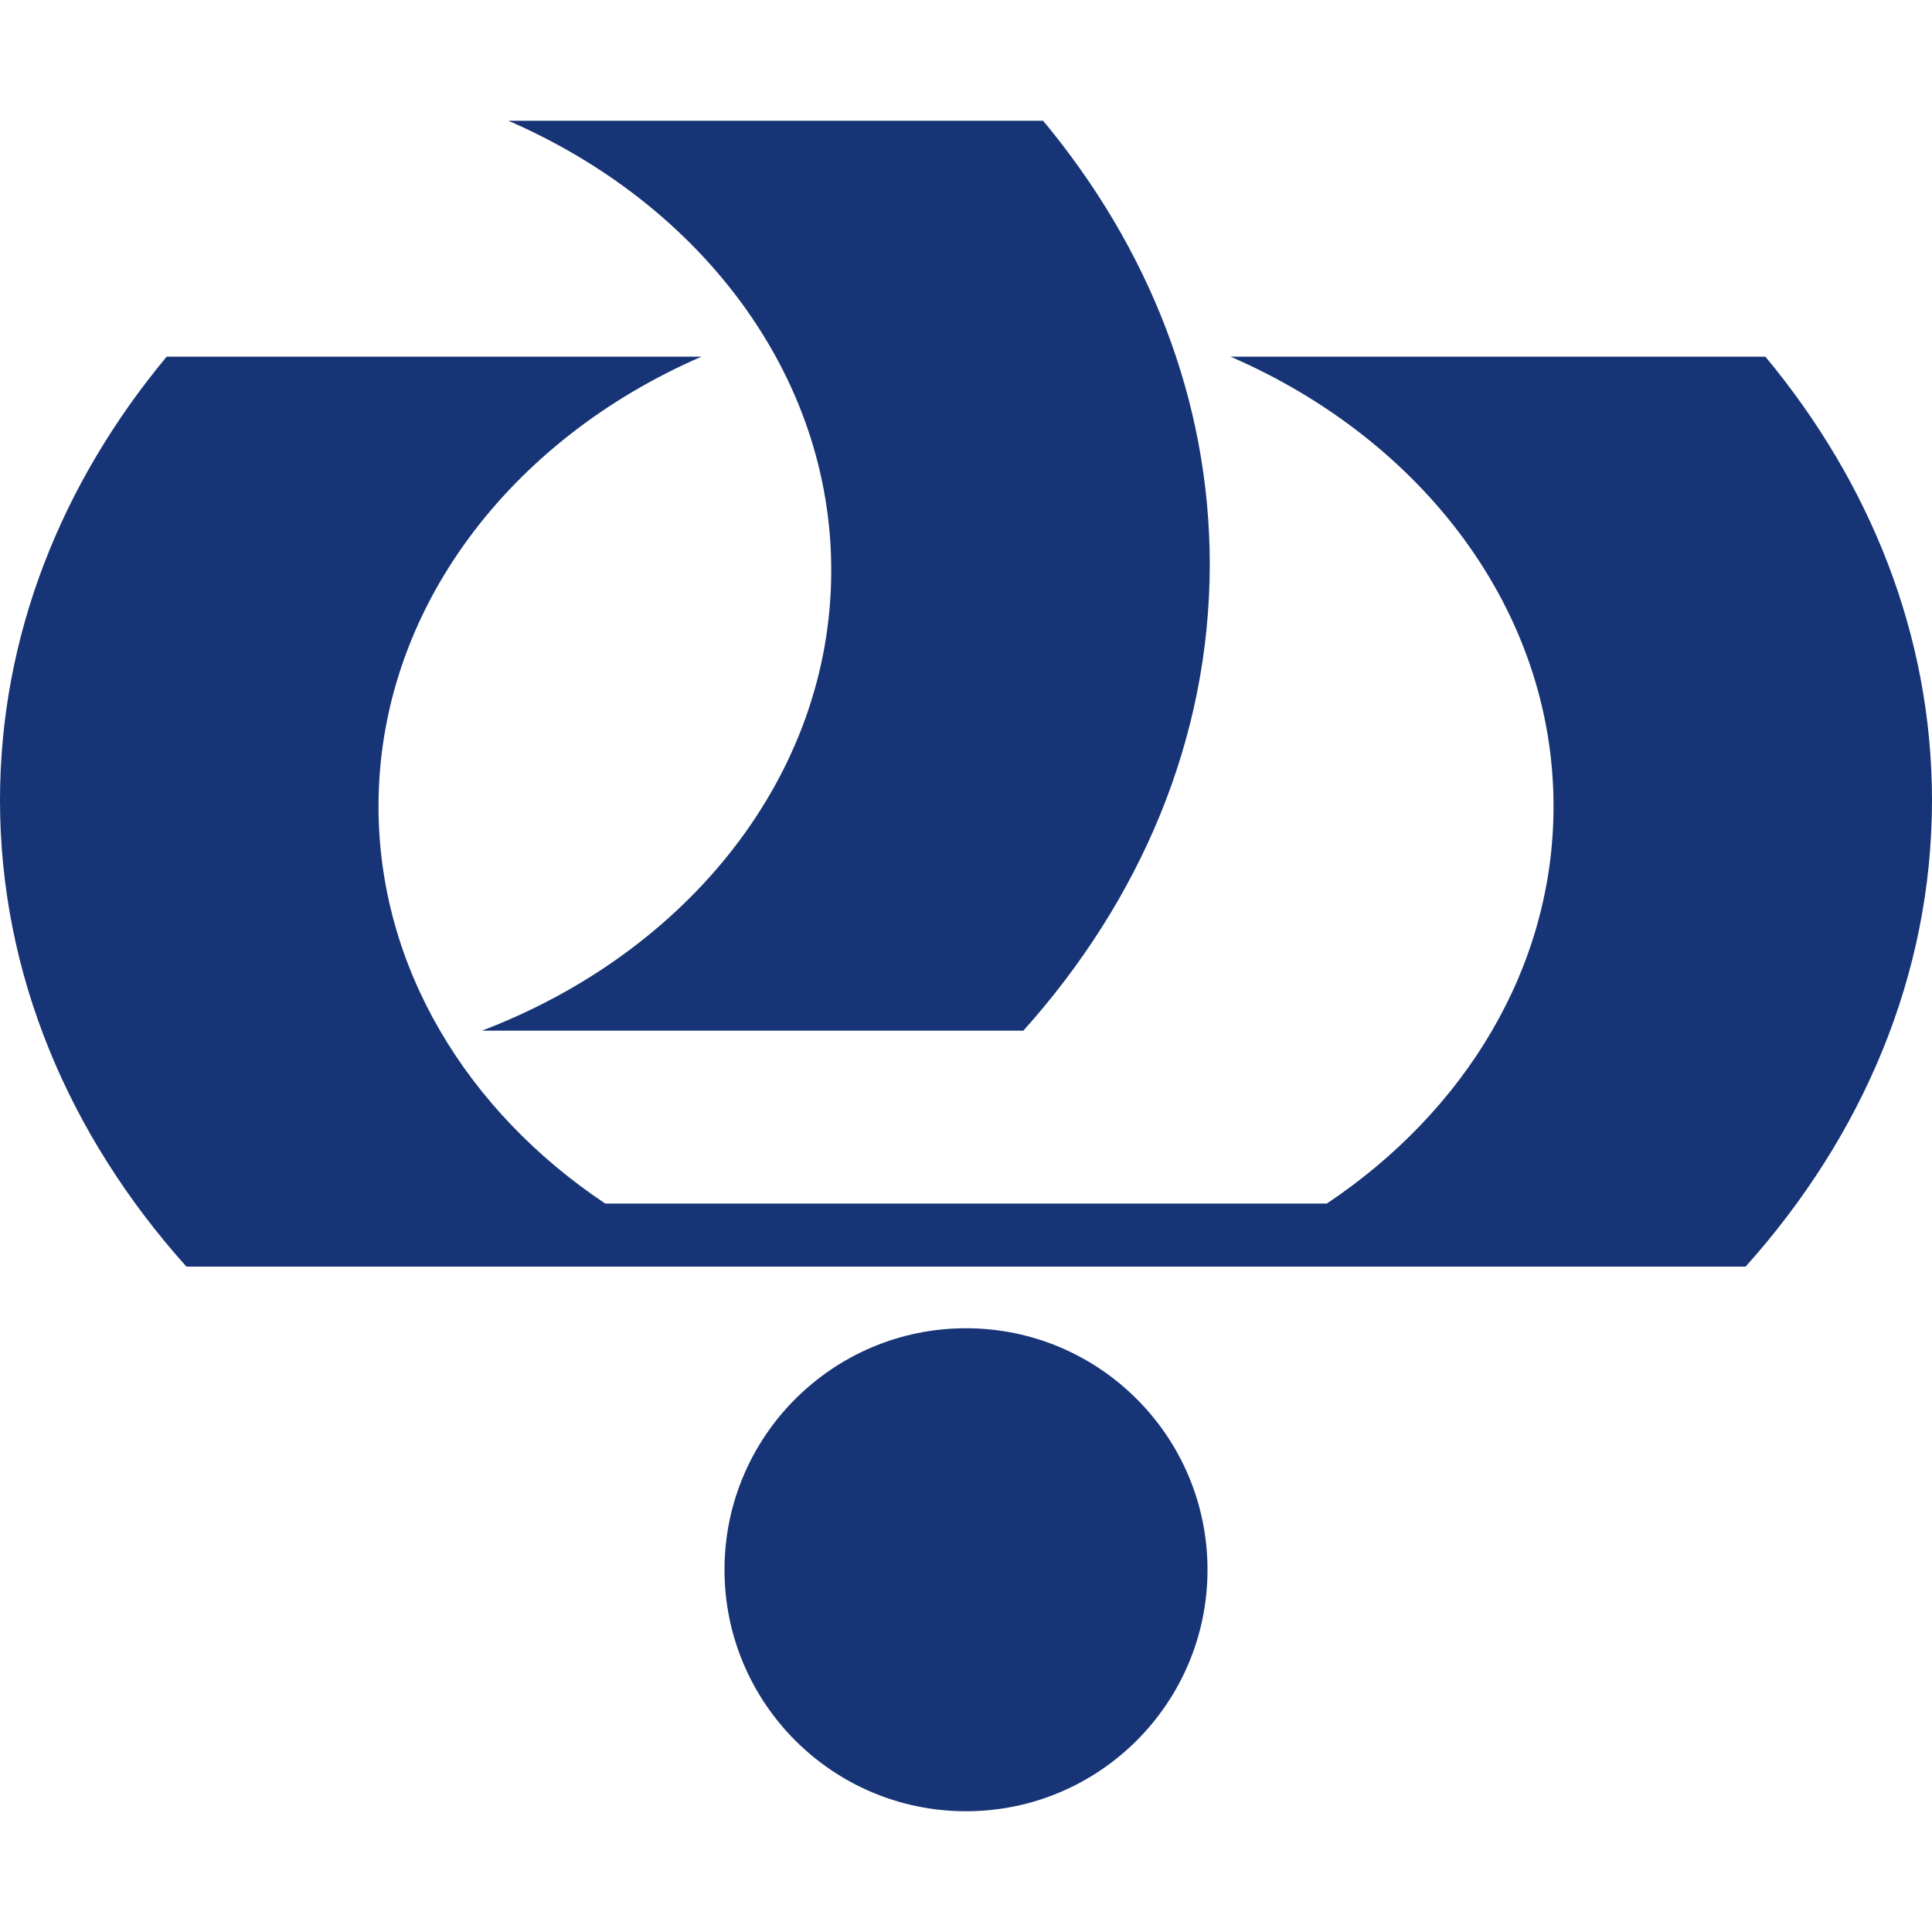
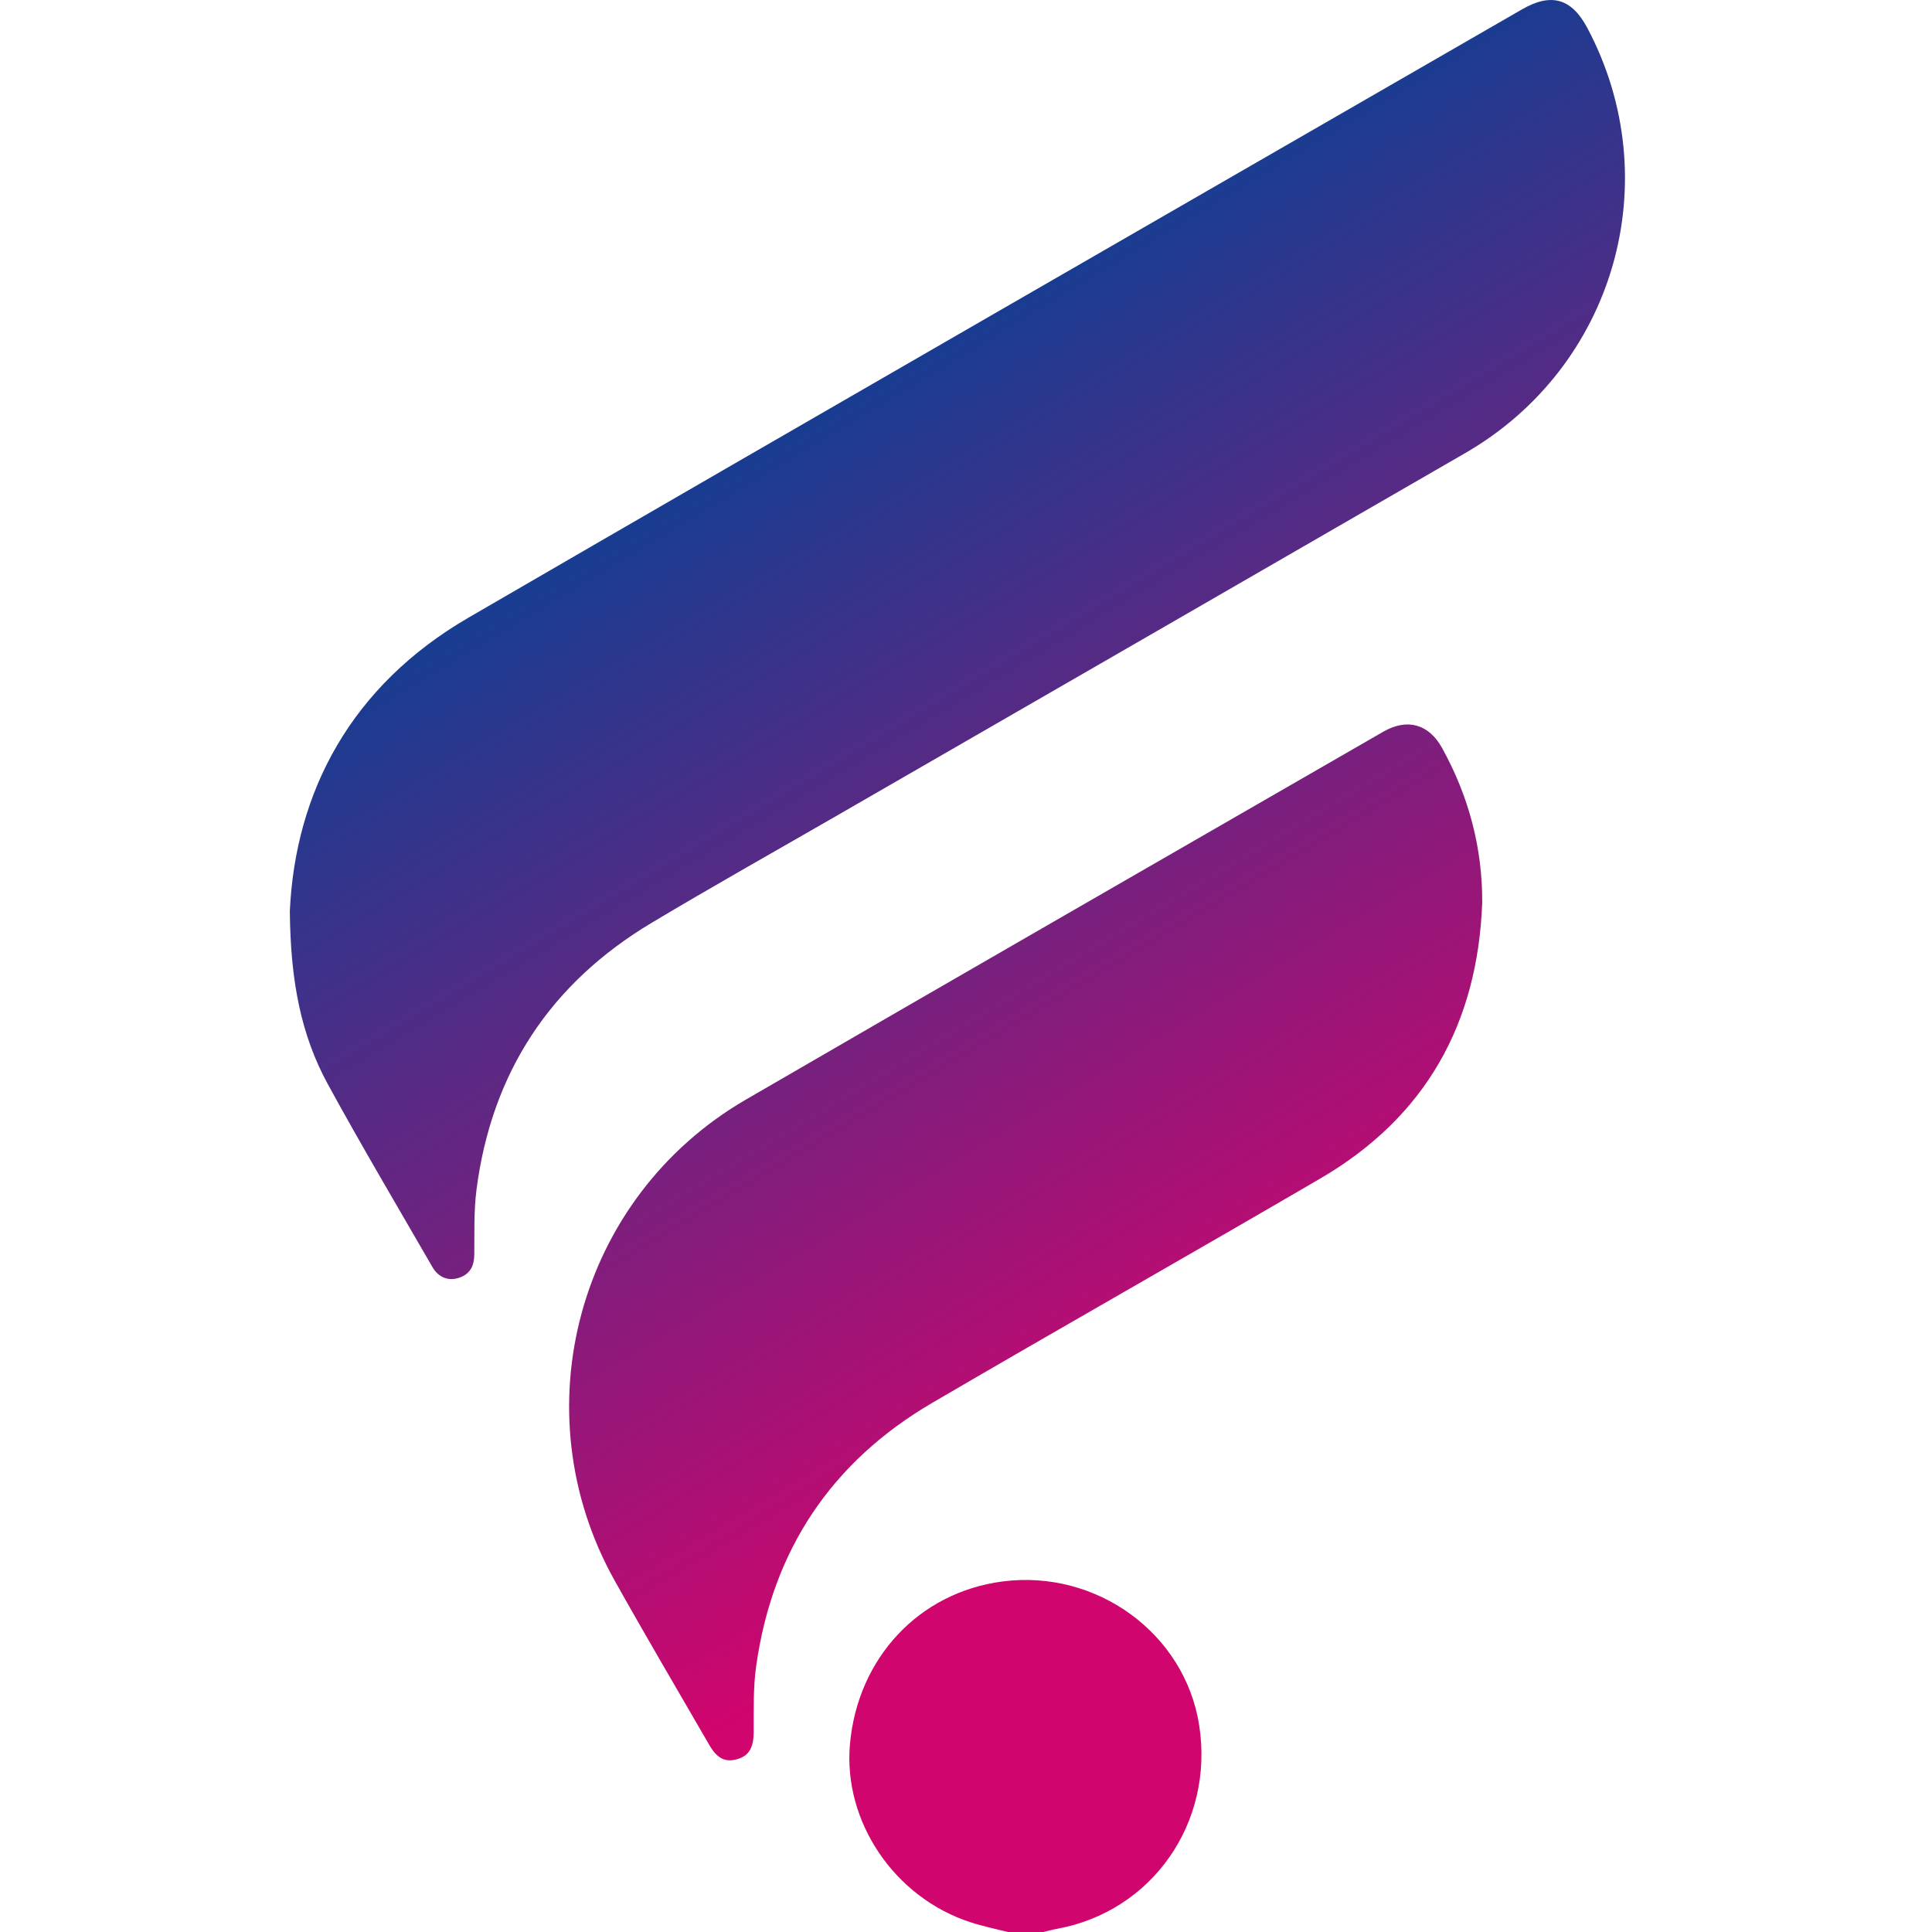
- <svg xmlns="http://www.w3.org/2000/svg" fill="none" viewBox="0 0 48 48">
-   <path fill="#173576" fill-rule="evenodd" d="M24 33c3.312 0 6 2.688 6 6s-2.688 6-6 6-6-2.688-6-6 2.688-6 6-6Zm19.369-1.531H4.631C1.72 28.221 0 24.214 0 19.881c0-4.083 1.527-7.877 4.14-11.019H17.427c-4.758 2.062-8.023 6.292-8.023 11.17 0 4.009 2.206 7.581 5.633 9.87h17.927c3.428-2.29 5.633-5.861 5.633-9.87 0-4.878-3.265-9.108-8.023-11.17h13.287C46.472 12.005 48 15.798 48 19.881c0 4.333-1.72 8.339-4.631 11.588Zm-17.945-5.862H11.972c5.112-1.947 8.68-6.338 8.68-11.437 0-4.878-3.265-9.108-8.023-11.17h13.287c2.613 3.142 4.14 6.936 4.14 11.019 0 4.333-1.72 8.339-4.631 11.588Z" clip-rule="evenodd" />
+ <svg xmlns="http://www.w3.org/2000/svg" width="40" height="40" viewBox="0 0 40 40" fill="none">
+   <path d="M20.866 40C20.608 39.934 20.345 39.881 20.092 39.798C18.514 39.285 17.452 37.708 17.598 36.105C17.76 34.322 19.029 32.969 20.752 32.743C22.706 32.486 24.534 33.822 24.828 35.721C25.141 37.738 23.854 39.577 21.88 39.935C21.786 39.952 21.694 39.978 21.601 40H20.865H20.866Z" fill="url(#paint0_linear_30_163)" />
+   <path d="M6 18.878C6.11 16.393 7.27 14.197 9.704 12.785C16.964 8.572 24.241 4.389 31.511 0.194C32.116 -0.155 32.537 -0.035 32.863 0.577C34.538 3.729 33.435 7.59 30.337 9.38C25.99 11.893 21.638 14.399 17.288 16.909C16.022 17.639 14.747 18.355 13.493 19.105C11.398 20.357 10.18 22.203 9.866 24.626C9.809 25.069 9.824 25.522 9.82 25.97C9.818 26.2 9.74 26.37 9.52 26.45C9.295 26.531 9.081 26.455 8.954 26.235C8.228 24.977 7.487 23.727 6.79 22.452C6.236 21.438 6.015 20.328 6.001 18.879L6 18.878Z" fill="url(#paint1_linear_30_163)" />
+   <path d="M30.687 18.702C30.591 21.197 29.514 23.127 27.34 24.397C24.667 25.958 21.974 27.482 19.302 29.044C17.211 30.267 15.991 32.098 15.655 34.499C15.592 34.949 15.607 35.41 15.604 35.867C15.602 36.175 15.511 36.349 15.269 36.42C15.023 36.493 14.85 36.411 14.69 36.136C14.032 34.998 13.364 33.866 12.723 32.719C10.762 29.211 11.965 24.785 15.441 22.767C19.834 20.217 24.238 17.687 28.638 15.15C29.134 14.864 29.582 14.989 29.857 15.487C30.409 16.486 30.694 17.553 30.688 18.703L30.687 18.702Z" fill="url(#paint2_linear_30_163)" />
+   <defs>
+     <linearGradient id="paint0_linear_30_163" x1="7.724" y1="13.846" x2="19.366" y2="33.225" gradientUnits="userSpaceOnUse">
+       <stop stop-color="#173D91" />
+       <stop offset="1" stop-color="#D0056D" />
+     </linearGradient>
+     <linearGradient id="paint1_linear_30_163" x1="17.607" y1="7.909" x2="29.25" y2="27.287" gradientUnits="userSpaceOnUse">
+       <stop stop-color="#173D91" />
+       <stop offset="1" stop-color="#D0056D" />
+     </linearGradient>
+     <linearGradient id="paint2_linear_30_163" x1="13.133" y1="10.597" x2="24.776" y2="29.975" gradientUnits="userSpaceOnUse">
+       <stop stop-color="#173D91" />
+       <stop offset="1" stop-color="#D0056D" />
+     </linearGradient>
+   </defs>
</svg>
